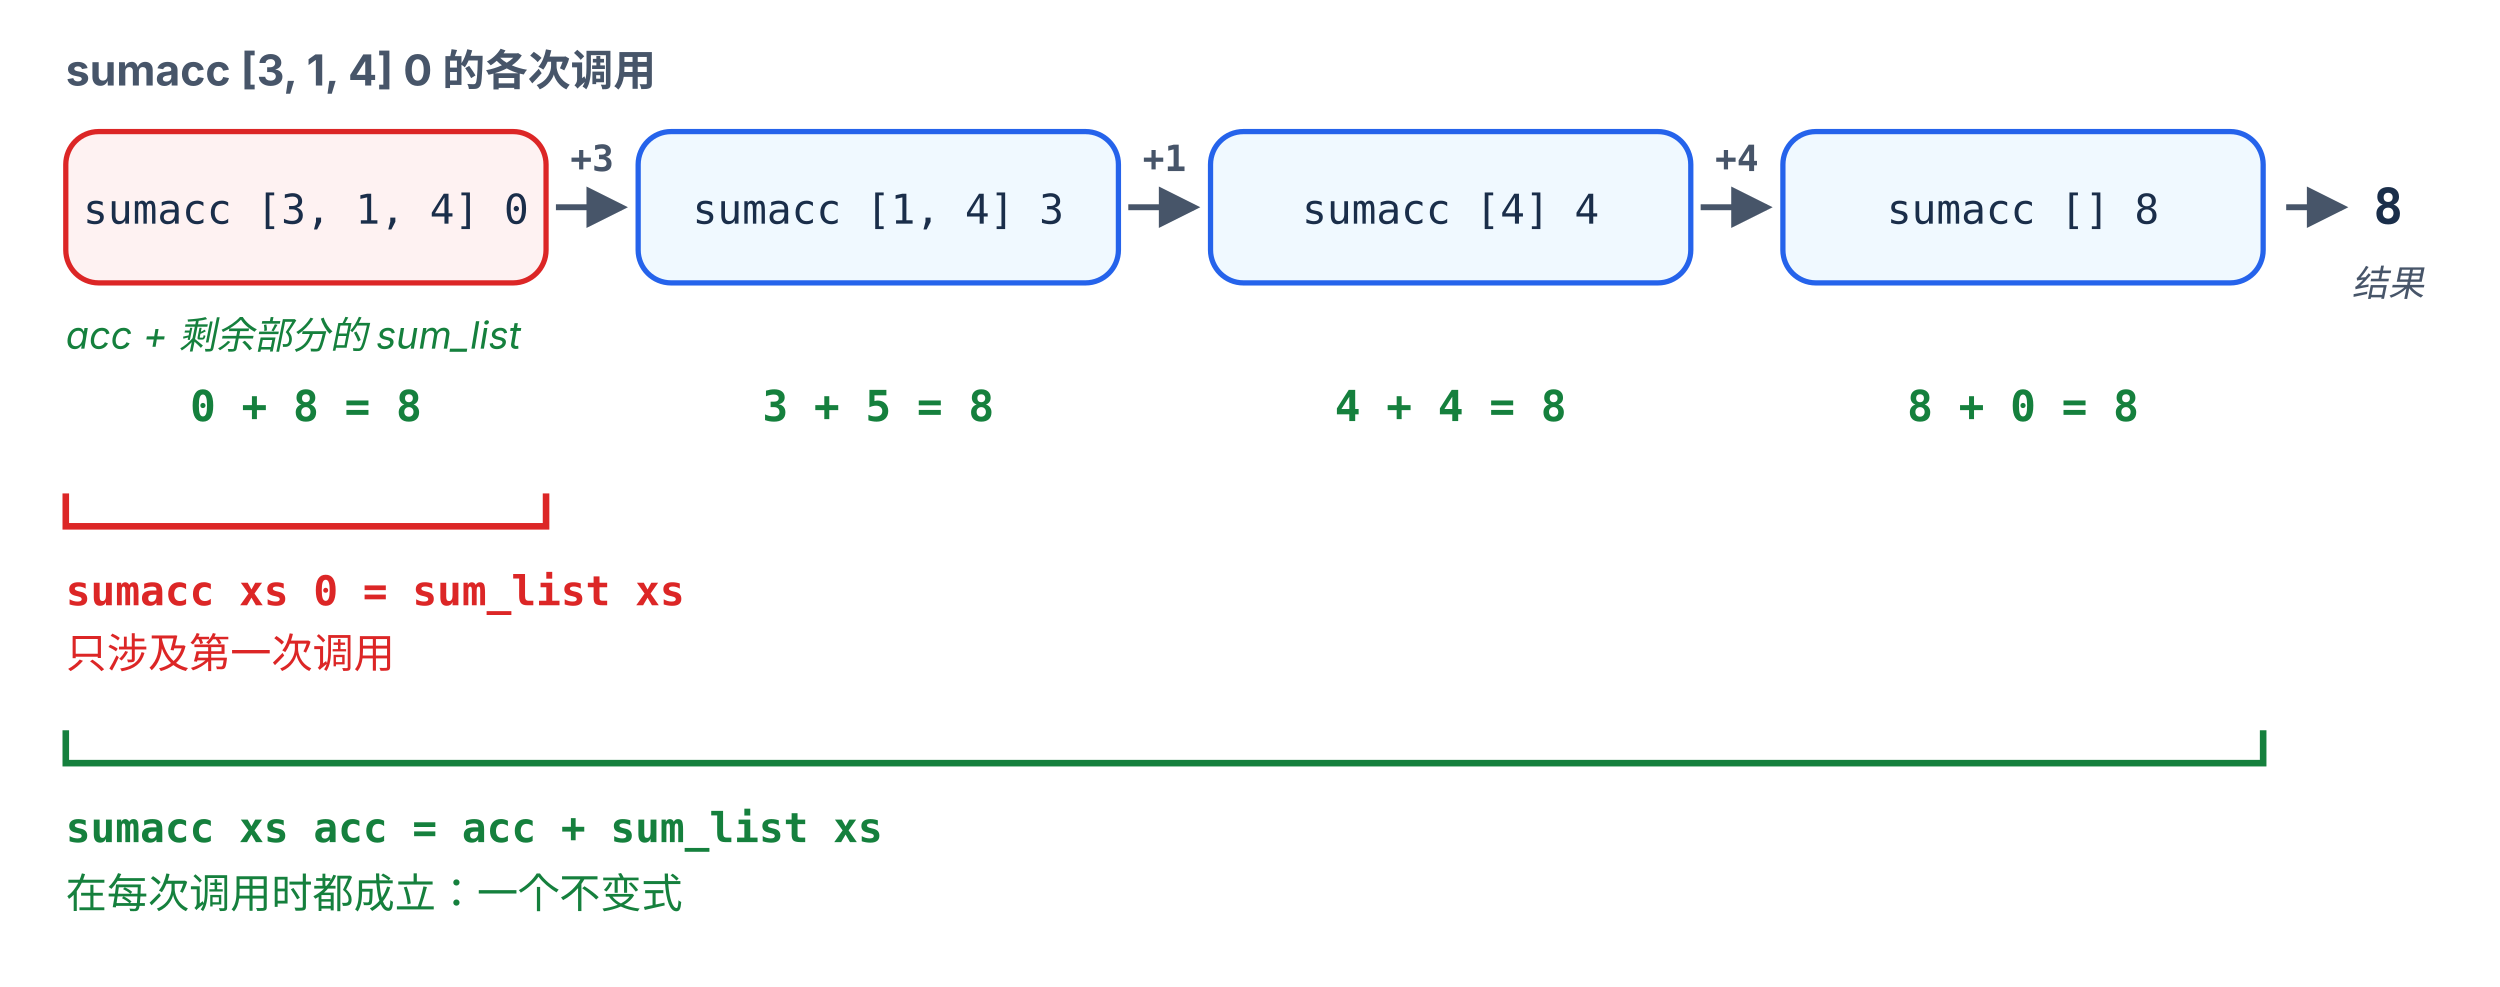
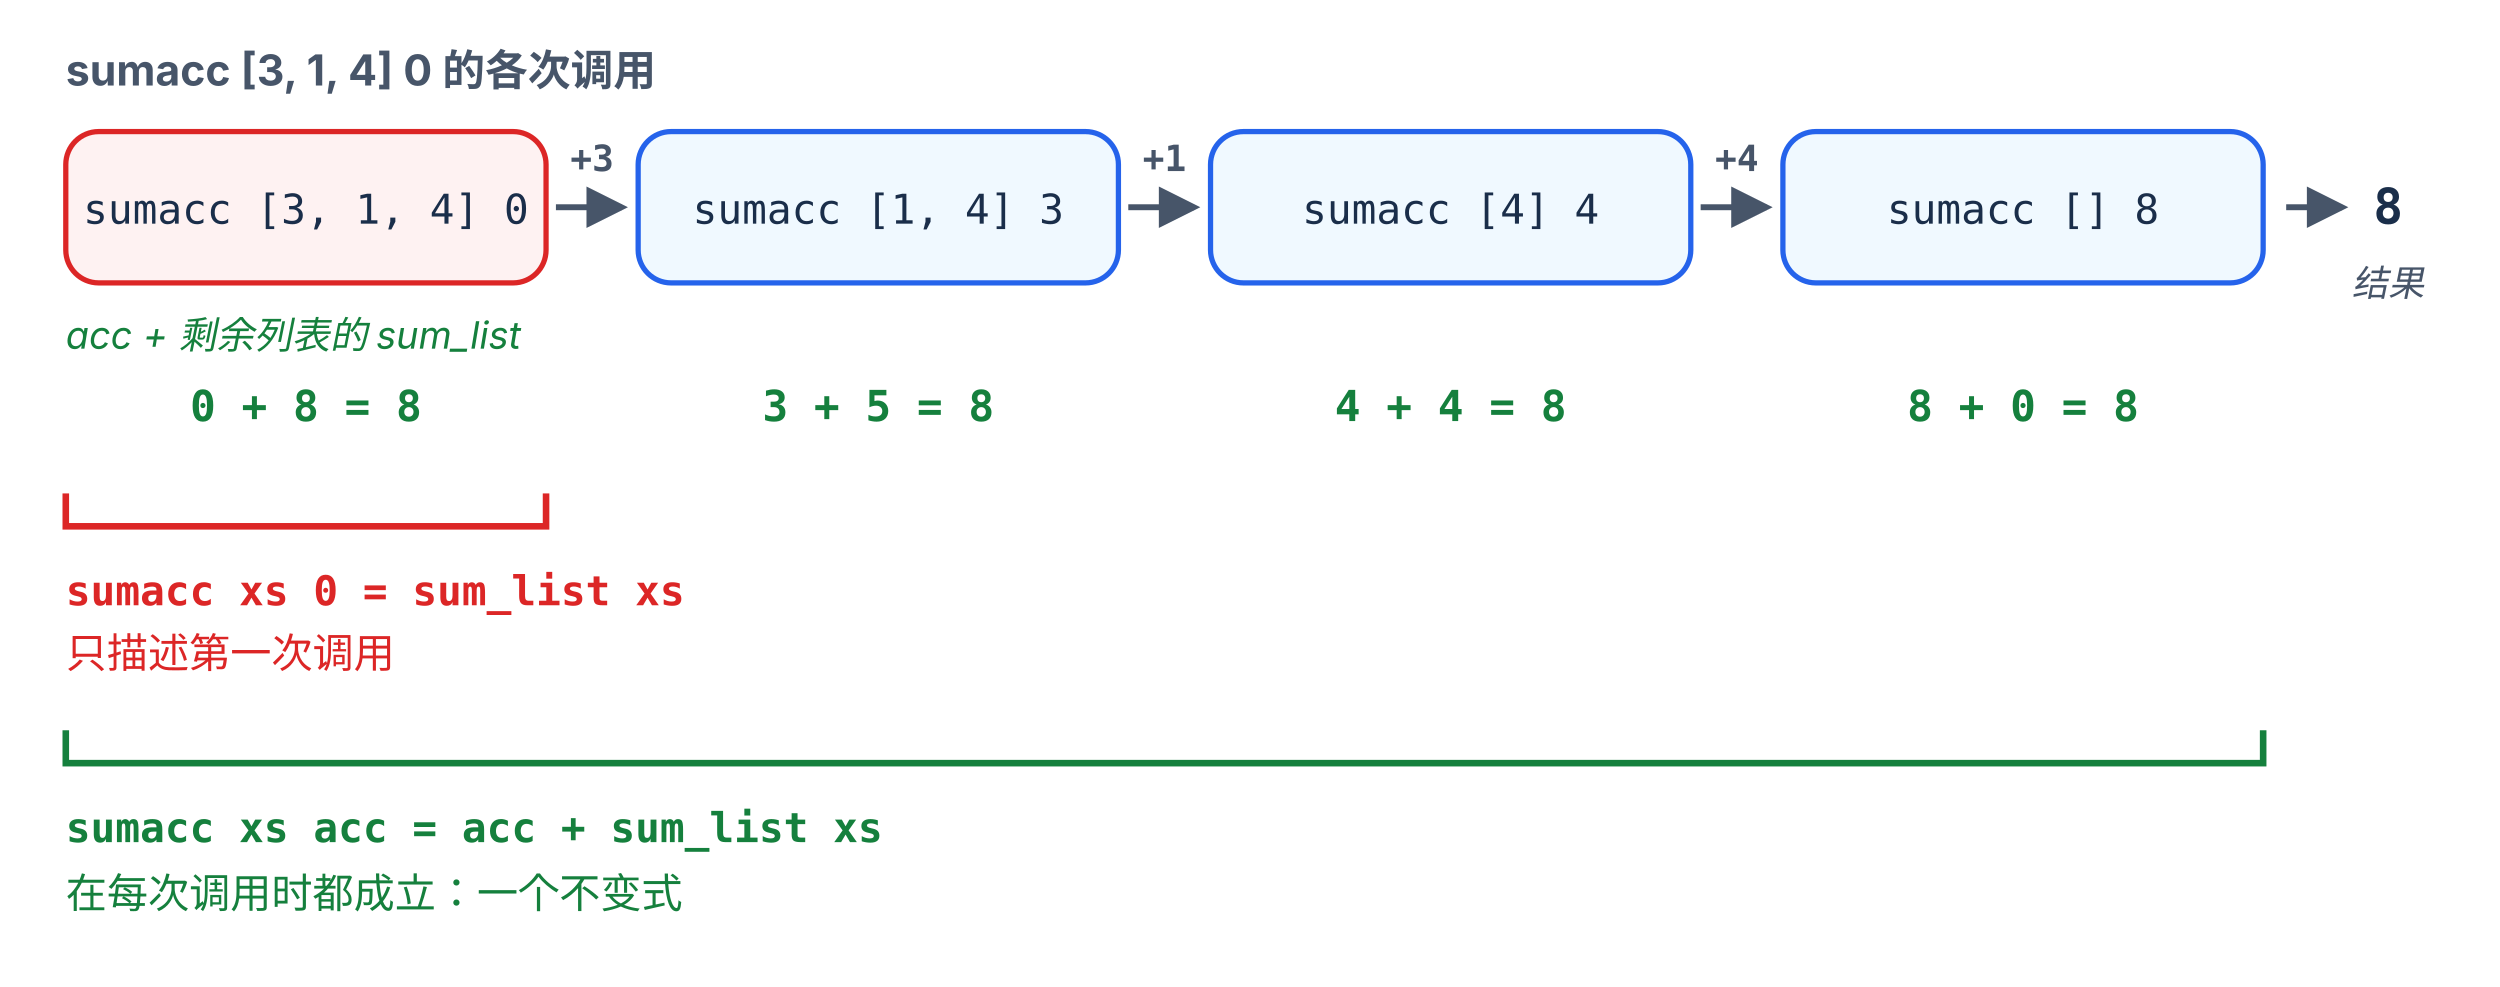
<svg xmlns="http://www.w3.org/2000/svg" viewBox="0 0 760 300" width="760" height="300" role="img">
  <defs>
    <marker id="ah-475569" viewBox="0 0 10 10" refX="8.5" refY="5" markerWidth="7" markerHeight="7" orient="auto-start-reverse">
      <path d="M0 0 10 5 0 10z" fill="#475569" />
    </marker>
  </defs>
  <text x="20" y="26" font-family="'DM Sans', system-ui, -apple-system, 'Segoe UI', 'PingFang SC', 'Hiragino Sans GB', 'Microsoft YaHei', 'Noto Sans SC', sans-serif" font-size="13" font-weight="700" fill="#475569" text-anchor="start">sumacc [3, 1, 4] 0 的各次调用</text>
  <rect x="20" y="40" width="146" height="46" rx="10" fill="#FEF2F2" stroke="#DC2626" stroke-width="1.6" />
  <text x="93.0" y="68" font-family="'Isabelle DejaVu Sans Mono', 'DejaVu Sans Mono', Consolas, Menlo, 'PingFang SC', 'Microsoft YaHei', monospace" font-size="12.5" font-weight="400" fill="#1A2E4A" text-anchor="middle">sumacc [3, 1, 4] 0</text>
  <text x="93.0" y="128" font-family="'Isabelle DejaVu Sans Mono', 'DejaVu Sans Mono', Consolas, Menlo, 'PingFang SC', 'Microsoft YaHei', monospace" font-size="13" font-weight="600" fill="#15803D" text-anchor="middle">0 + 8 = 8</text>
  <line x1="169" y1="63" x2="189" y2="63" stroke="#475569" stroke-width="1.8" marker-end="url(#ah-475569)" />
  <rect x="194" y="40" width="146" height="46" rx="10" fill="#F0F9FF" stroke="#2563EB" stroke-width="1.6" />
  <text x="267.0" y="68" font-family="'Isabelle DejaVu Sans Mono', 'DejaVu Sans Mono', Consolas, Menlo, 'PingFang SC', 'Microsoft YaHei', monospace" font-size="12.5" font-weight="400" fill="#1A2E4A" text-anchor="middle">sumacc [1, 4] 3</text>
  <text x="267.0" y="128" font-family="'Isabelle DejaVu Sans Mono', 'DejaVu Sans Mono', Consolas, Menlo, 'PingFang SC', 'Microsoft YaHei', monospace" font-size="13" font-weight="600" fill="#15803D" text-anchor="middle">3 + 5 = 8</text>
  <line x1="343" y1="63" x2="363" y2="63" stroke="#475569" stroke-width="1.8" marker-end="url(#ah-475569)" />
  <rect x="368" y="40" width="146" height="46" rx="10" fill="#F0F9FF" stroke="#2563EB" stroke-width="1.6" />
  <text x="441.0" y="68" font-family="'Isabelle DejaVu Sans Mono', 'DejaVu Sans Mono', Consolas, Menlo, 'PingFang SC', 'Microsoft YaHei', monospace" font-size="12.5" font-weight="400" fill="#1A2E4A" text-anchor="middle">sumacc [4] 4</text>
  <text x="441.0" y="128" font-family="'Isabelle DejaVu Sans Mono', 'DejaVu Sans Mono', Consolas, Menlo, 'PingFang SC', 'Microsoft YaHei', monospace" font-size="13" font-weight="600" fill="#15803D" text-anchor="middle">4 + 4 = 8</text>
  <line x1="517" y1="63" x2="537" y2="63" stroke="#475569" stroke-width="1.8" marker-end="url(#ah-475569)" />
  <rect x="542" y="40" width="146" height="46" rx="10" fill="#F0F9FF" stroke="#2563EB" stroke-width="1.6" />
  <text x="615.0" y="68" font-family="'Isabelle DejaVu Sans Mono', 'DejaVu Sans Mono', Consolas, Menlo, 'PingFang SC', 'Microsoft YaHei', monospace" font-size="12.5" font-weight="400" fill="#1A2E4A" text-anchor="middle">sumacc [] 8</text>
  <text x="615.0" y="128" font-family="'Isabelle DejaVu Sans Mono', 'DejaVu Sans Mono', Consolas, Menlo, 'PingFang SC', 'Microsoft YaHei', monospace" font-size="13" font-weight="600" fill="#15803D" text-anchor="middle">8 + 0 = 8</text>
  <text x="180" y="52" font-family="'Isabelle DejaVu Sans Mono', 'DejaVu Sans Mono', Consolas, Menlo, 'PingFang SC', 'Microsoft YaHei', monospace" font-size="11" font-weight="600" fill="#475569" text-anchor="middle">+3</text>
  <text x="354" y="52" font-family="'Isabelle DejaVu Sans Mono', 'DejaVu Sans Mono', Consolas, Menlo, 'PingFang SC', 'Microsoft YaHei', monospace" font-size="11" font-weight="600" fill="#475569" text-anchor="middle">+1</text>
  <text x="528" y="52" font-family="'Isabelle DejaVu Sans Mono', 'DejaVu Sans Mono', Consolas, Menlo, 'PingFang SC', 'Microsoft YaHei', monospace" font-size="11" font-weight="600" fill="#475569" text-anchor="middle">+4</text>
  <line x1="695" y1="63" x2="712" y2="63" stroke="#475569" stroke-width="1.8" marker-end="url(#ah-475569)" />
  <text x="726" y="68" font-family="'Isabelle DejaVu Sans Mono', 'DejaVu Sans Mono', Consolas, Menlo, 'PingFang SC', 'Microsoft YaHei', monospace" font-size="15" font-weight="700" fill="#1A2E4A" text-anchor="middle">8</text>
  <text x="726" y="90" font-family="'DM Sans', system-ui, -apple-system, 'Segoe UI', 'PingFang SC', 'Hiragino Sans GB', 'Microsoft YaHei', 'Noto Sans SC', sans-serif" font-size="11" font-weight="400" fill="#475569" text-anchor="middle" font-style="italic">结果</text>
-   <text x="20" y="106" font-family="'DM Sans', system-ui, -apple-system, 'Segoe UI', 'PingFang SC', 'Hiragino Sans GB', 'Microsoft YaHei', 'Noto Sans SC', sans-serif" font-size="11.5" font-weight="400" fill="#15803D" text-anchor="start" font-style="italic">acc + 剩余部分的 sum_list</text>
+   <text x="20" y="106" font-family="'DM Sans', system-ui, -apple-system, 'Segoe UI', 'PingFang SC', 'Hiragino Sans GB', 'Microsoft YaHei', 'Noto Sans SC', sans-serif" font-size="11.5" font-weight="400" fill="#15803D" text-anchor="start" font-style="italic">acc + 剩余列表的 sum_list</text>
  <path d="M20 150 V160 H166 V150" stroke="#DC2626" stroke-width="2" fill="none" />
  <text x="20" y="184" font-family="'Isabelle DejaVu Sans Mono', 'DejaVu Sans Mono', Consolas, Menlo, 'PingFang SC', 'Microsoft YaHei', monospace" font-size="12.5" font-weight="600" fill="#DC2626" text-anchor="start">sumacc xs 0 = sum_list xs</text>
-   <text x="20" y="203" font-family="'DM Sans', system-ui, -apple-system, 'Segoe UI', 'PingFang SC', 'Hiragino Sans GB', 'Microsoft YaHei', 'Noto Sans SC', sans-serif" font-size="12.5" font-weight="400" fill="#DC2626" text-anchor="start">只涉及第一次调用</text>
+   <text x="20" y="203" font-family="'DM Sans', system-ui, -apple-system, 'Segoe UI', 'PingFang SC', 'Hiragino Sans GB', 'Microsoft YaHei', 'Noto Sans SC', sans-serif" font-size="12.5" font-weight="400" fill="#DC2626" text-anchor="start">只描述第一次调用</text>
  <path d="M20 222 V232 H688 V222" stroke="#15803D" stroke-width="2" fill="none" />
  <text x="20" y="256" font-family="'Isabelle DejaVu Sans Mono', 'DejaVu Sans Mono', Consolas, Menlo, 'PingFang SC', 'Microsoft YaHei', monospace" font-size="12.5" font-weight="600" fill="#15803D" text-anchor="start">sumacc xs acc = acc + sum_list xs</text>
  <text x="20" y="276" font-family="'DM Sans', system-ui, -apple-system, 'Segoe UI', 'PingFang SC', 'Hiragino Sans GB', 'Microsoft YaHei', 'Noto Sans SC', sans-serif" font-size="12.5" font-weight="400" fill="#15803D" text-anchor="start">在每次调用时都成立：一个不变式</text>
</svg>
